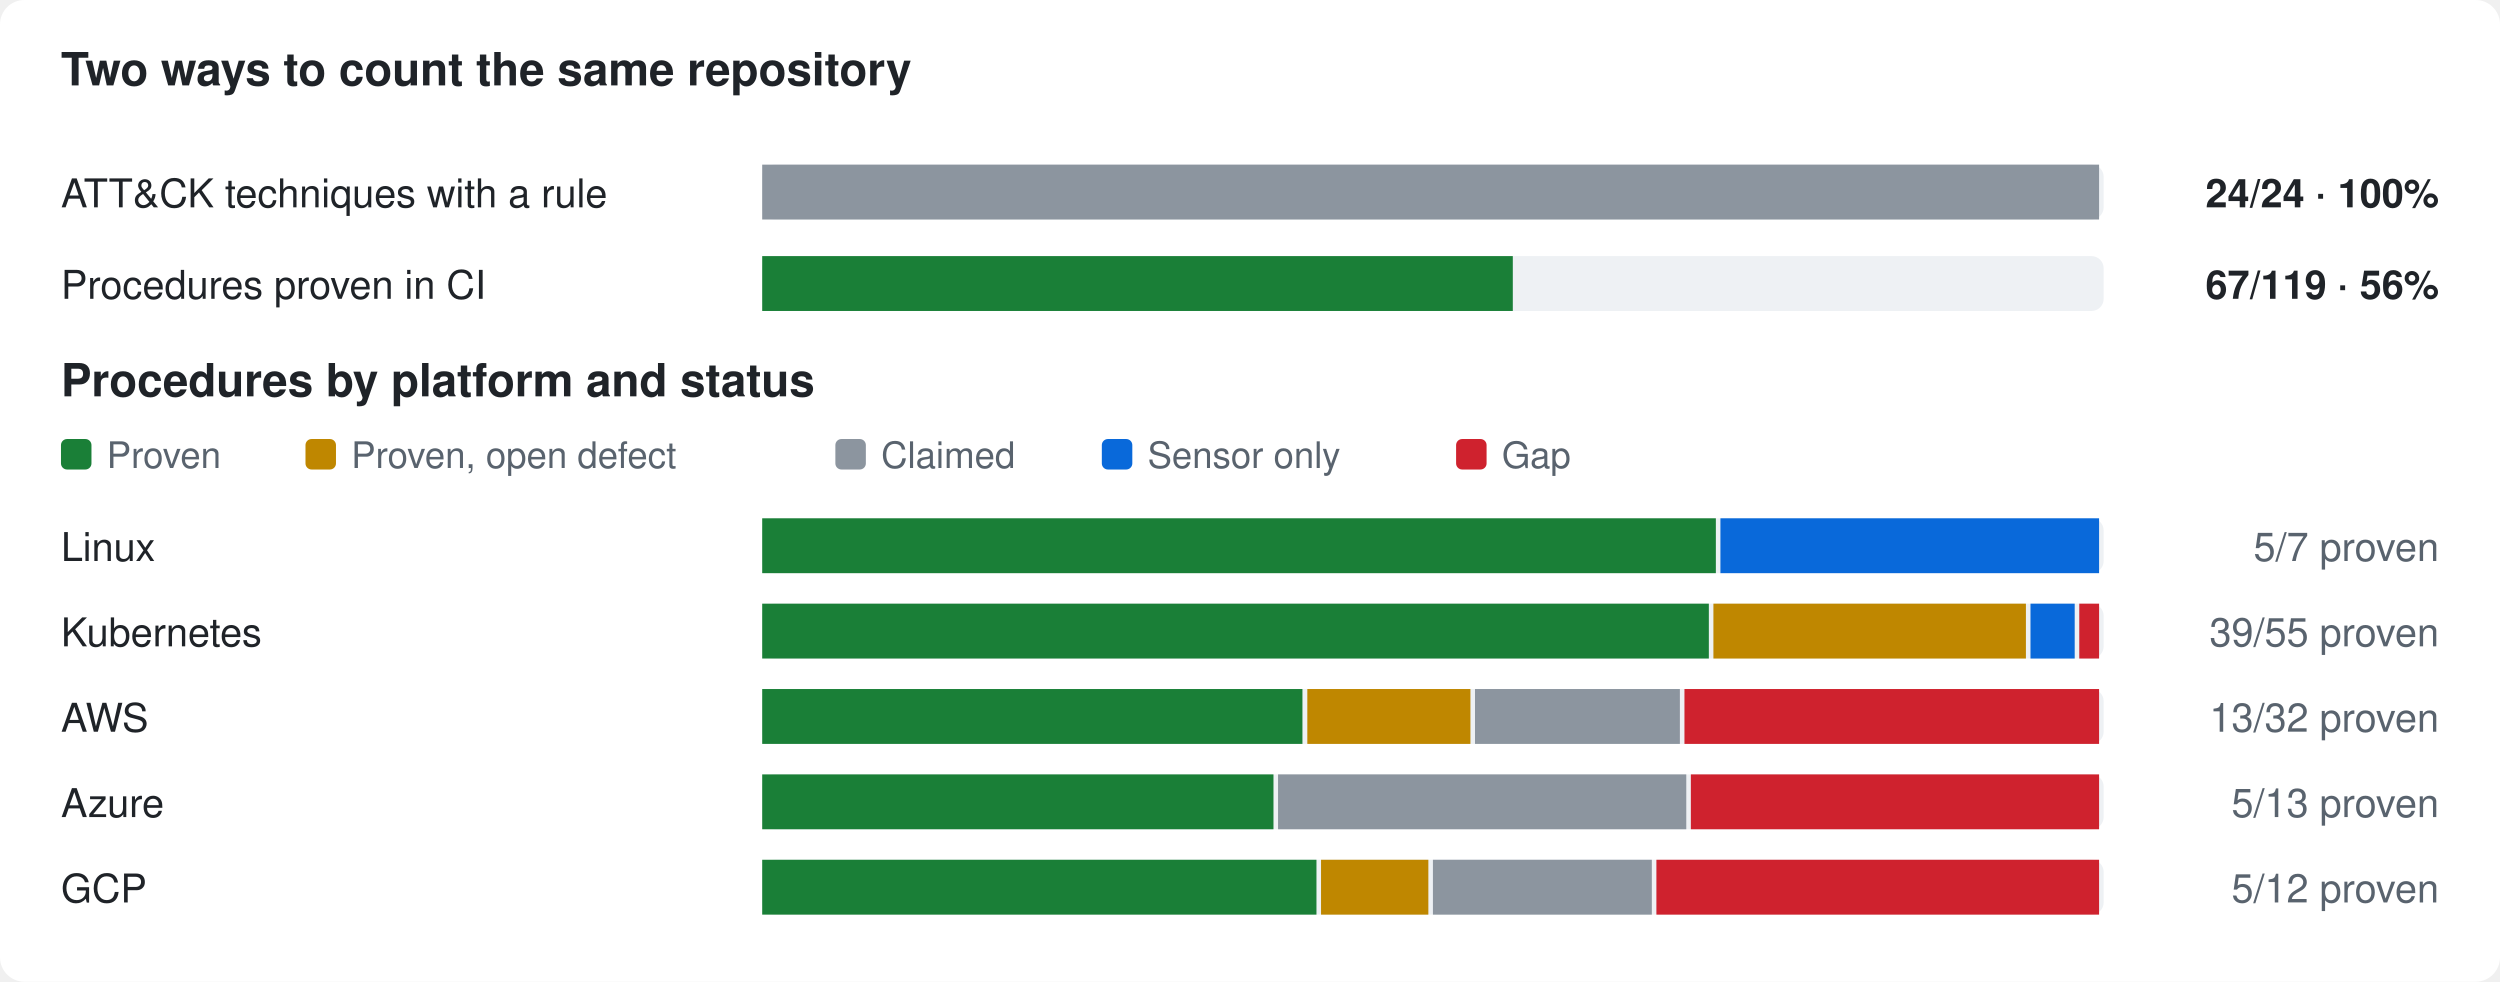
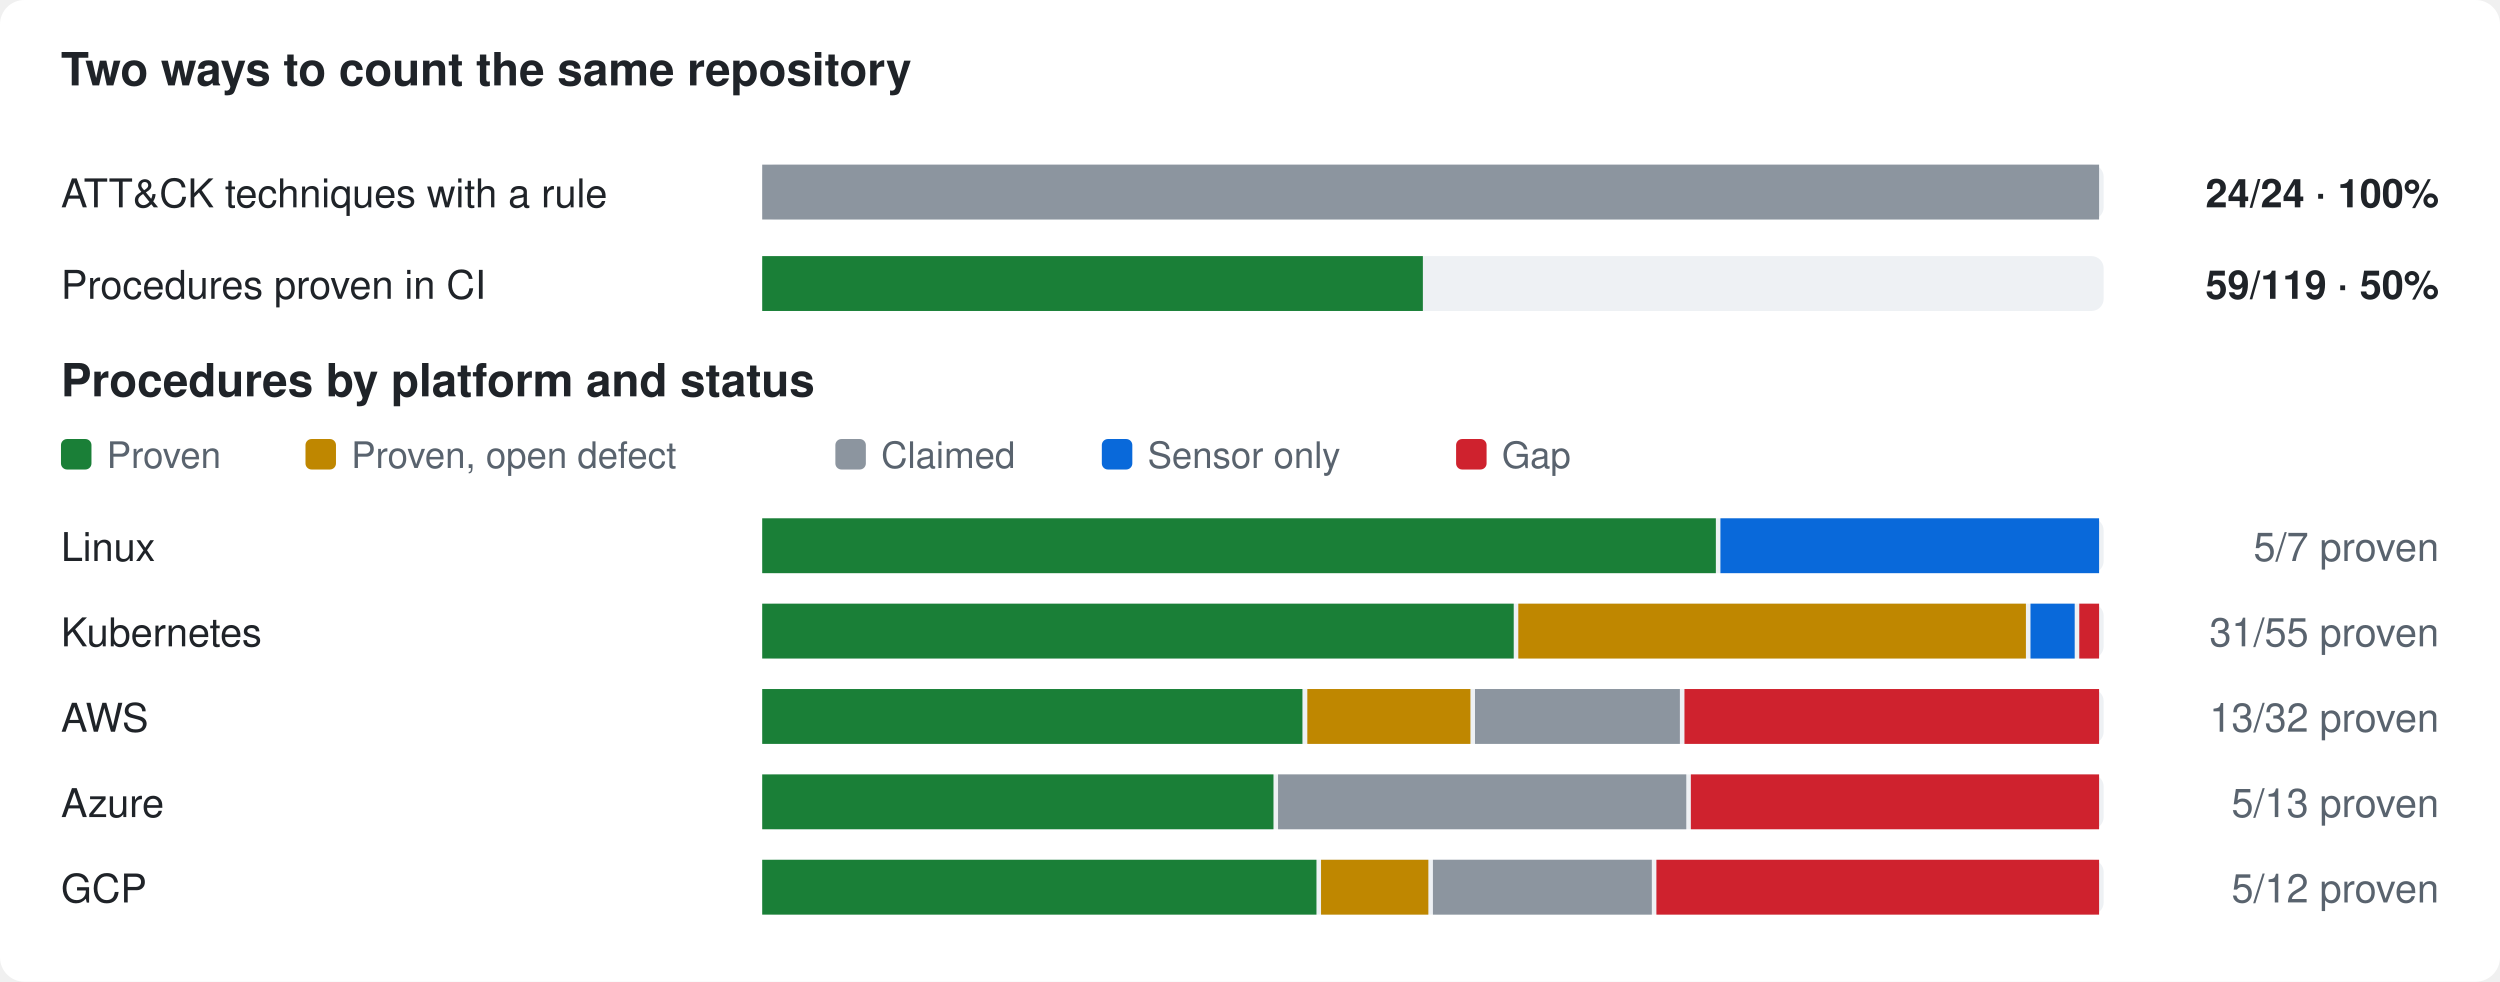
- <svg xmlns="http://www.w3.org/2000/svg" width="820" height="322" viewBox="0 0 820 322" font-family="-apple-system,BlinkMacSystemFont,'Segoe UI',Helvetica,Arial,sans-serif" role="img" aria-label="Procedure coverage: 67 of 119 procedures proven in CI">
+ <svg xmlns="http://www.w3.org/2000/svg" width="820" height="322" viewBox="0 0 820 322" font-family="-apple-system,BlinkMacSystemFont,'Segoe UI',Helvetica,Arial,sans-serif" role="img" aria-label="Procedure coverage: 59 of 119 procedures proven in CI">
  <rect width="820" height="322" rx="8" fill="#ffffff" />
  <text x="20" y="28" fill="#1f2328" font-size="15" font-weight="600" text-anchor="start">Two ways to count the same repository</text>
  <text x="20" y="68" fill="#1f2328" font-size="13" font-weight="400" text-anchor="start">ATT&amp;CK techniques with a rule</text>
  <rect x="250" y="54" width="440" height="18" rx="4" fill="#eef1f4" />
  <rect x="250.0" y="54" width="438.5" height="18" fill="#8c959f" />
  <text x="800" y="68" fill="#1f2328" font-size="13" font-weight="600" text-anchor="end">24/24 · 100%</text>
  <text x="20" y="98" fill="#1f2328" font-size="13" font-weight="400" text-anchor="start">Procedures proven in CI</text>
  <rect x="250" y="84" width="440" height="18" rx="4" fill="#eef1f4" />
-   <rect x="250.0" y="84" width="246.2" height="18" fill="#1a7f37" />
-   <text x="800" y="98" fill="#1f2328" font-size="13" font-weight="600" text-anchor="end">67/119 · 56%</text>
+   <rect x="250.0" y="84" width="216.7" height="18" fill="#1a7f37" />
+   <text x="800" y="98" fill="#1f2328" font-size="13" font-weight="600" text-anchor="end">59/119 · 50%</text>
  <text x="20" y="130" fill="#1f2328" font-size="15" font-weight="600" text-anchor="start">Procedures by platform and status</text>
  <rect x="20" y="144" width="10" height="10" rx="2" fill="#1a7f37" />
  <text x="35" y="153.5" fill="#59636e" font-size="12" font-weight="400" text-anchor="start">Proven</text>
  <rect x="100.2" y="144" width="10" height="10" rx="2" fill="#bf8700" />
  <text x="115.2" y="153.5" fill="#59636e" font-size="12" font-weight="400" text-anchor="start">Proven, open defect</text>
  <rect x="274.0" y="144" width="10" height="10" rx="2" fill="#8c959f" />
  <text x="289.0" y="153.5" fill="#59636e" font-size="12" font-weight="400" text-anchor="start">Claimed</text>
  <rect x="361.4" y="144" width="10" height="10" rx="2" fill="#0969da" />
  <text x="376.4" y="153.5" fill="#59636e" font-size="12" font-weight="400" text-anchor="start">Sensor only</text>
  <rect x="477.6" y="144" width="10" height="10" rx="2" fill="#cf222e" />
  <text x="492.6" y="153.5" fill="#59636e" font-size="12" font-weight="400" text-anchor="start">Gap</text>
  <text x="20" y="184" fill="#1f2328" font-size="13" font-weight="400" text-anchor="start">Linux</text>
  <rect x="250" y="170" width="440" height="18" rx="4" fill="#eef1f4" />
  <rect x="250.0" y="170" width="312.8" height="18" fill="#1a7f37" />
  <rect x="564.3" y="170" width="124.2" height="18" fill="#0969da" />
  <text x="800" y="184" fill="#59636e" font-size="13" font-weight="400" text-anchor="end">5/7 proven</text>
  <text x="20" y="212" fill="#1f2328" font-size="13" font-weight="400" text-anchor="start">Kubernetes</text>
  <rect x="250" y="198" width="440" height="18" rx="4" fill="#eef1f4" />
-   <rect x="250.0" y="198" width="310.5" height="18" fill="#1a7f37" />
-   <rect x="562.0" y="198" width="102.5" height="18" fill="#bf8700" />
+   <rect x="250.0" y="198" width="246.5" height="18" fill="#1a7f37" />
+   <rect x="498.0" y="198" width="166.5" height="18" fill="#bf8700" />
  <rect x="666.0" y="198" width="14.5" height="18" fill="#0969da" />
  <rect x="682.0" y="198" width="6.5" height="18" fill="#cf222e" />
-   <text x="800" y="212" fill="#59636e" font-size="13" font-weight="400" text-anchor="end">39/55 proven</text>
+   <text x="800" y="212" fill="#59636e" font-size="13" font-weight="400" text-anchor="end">31/55 proven</text>
  <text x="20" y="240" fill="#1f2328" font-size="13" font-weight="400" text-anchor="start">AWS</text>
  <rect x="250" y="226" width="440" height="18" rx="4" fill="#eef1f4" />
  <rect x="250.0" y="226" width="177.2" height="18" fill="#1a7f37" />
  <rect x="428.8" y="226" width="53.5" height="18" fill="#bf8700" />
  <rect x="483.8" y="226" width="67.2" height="18" fill="#8c959f" />
  <rect x="552.5" y="226" width="136.0" height="18" fill="#cf222e" />
  <text x="800" y="240" fill="#59636e" font-size="13" font-weight="400" text-anchor="end">13/32 proven</text>
  <text x="20" y="268" fill="#1f2328" font-size="13" font-weight="400" text-anchor="start">Azure</text>
  <rect x="250" y="254" width="440" height="18" rx="4" fill="#eef1f4" />
  <rect x="250.0" y="254" width="167.7" height="18" fill="#1a7f37" />
  <rect x="419.2" y="254" width="133.9" height="18" fill="#8c959f" />
  <rect x="554.6" y="254" width="133.9" height="18" fill="#cf222e" />
  <text x="800" y="268" fill="#59636e" font-size="13" font-weight="400" text-anchor="end">5/13 proven</text>
  <text x="20" y="296" fill="#1f2328" font-size="13" font-weight="400" text-anchor="start">GCP</text>
  <rect x="250" y="282" width="440" height="18" rx="4" fill="#eef1f4" />
  <rect x="250.0" y="282" width="181.8" height="18" fill="#1a7f37" />
  <rect x="433.3" y="282" width="35.2" height="18" fill="#bf8700" />
  <rect x="470.0" y="282" width="71.8" height="18" fill="#8c959f" />
  <rect x="543.3" y="282" width="145.2" height="18" fill="#cf222e" />
  <text x="800" y="296" fill="#59636e" font-size="13" font-weight="400" text-anchor="end">5/12 proven</text>
</svg>
